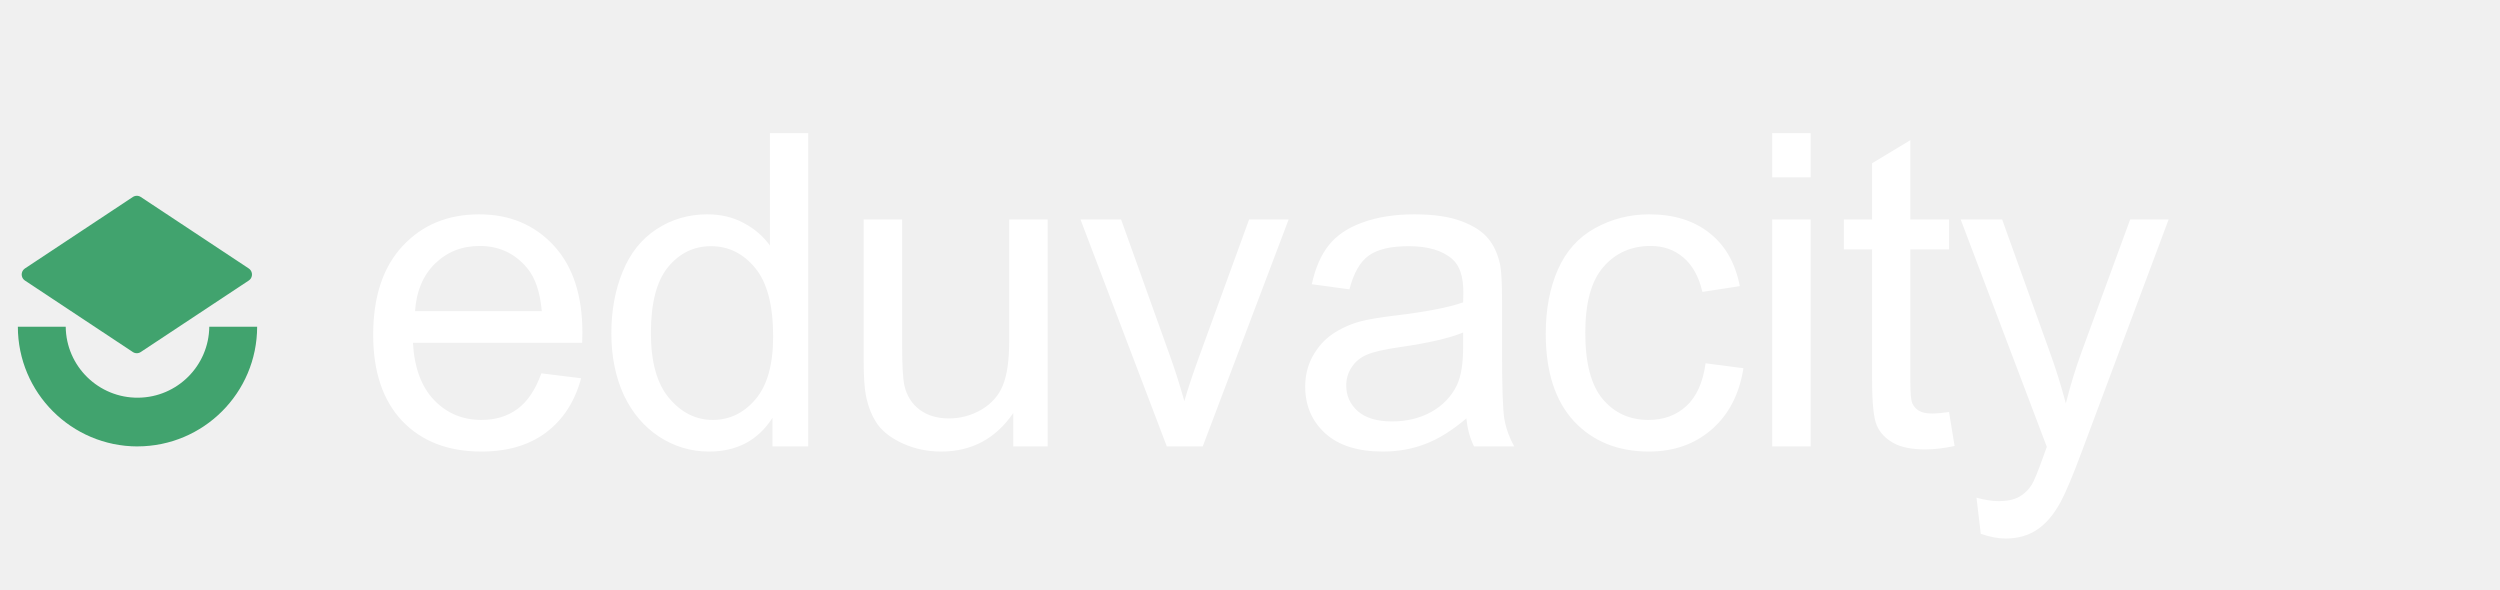
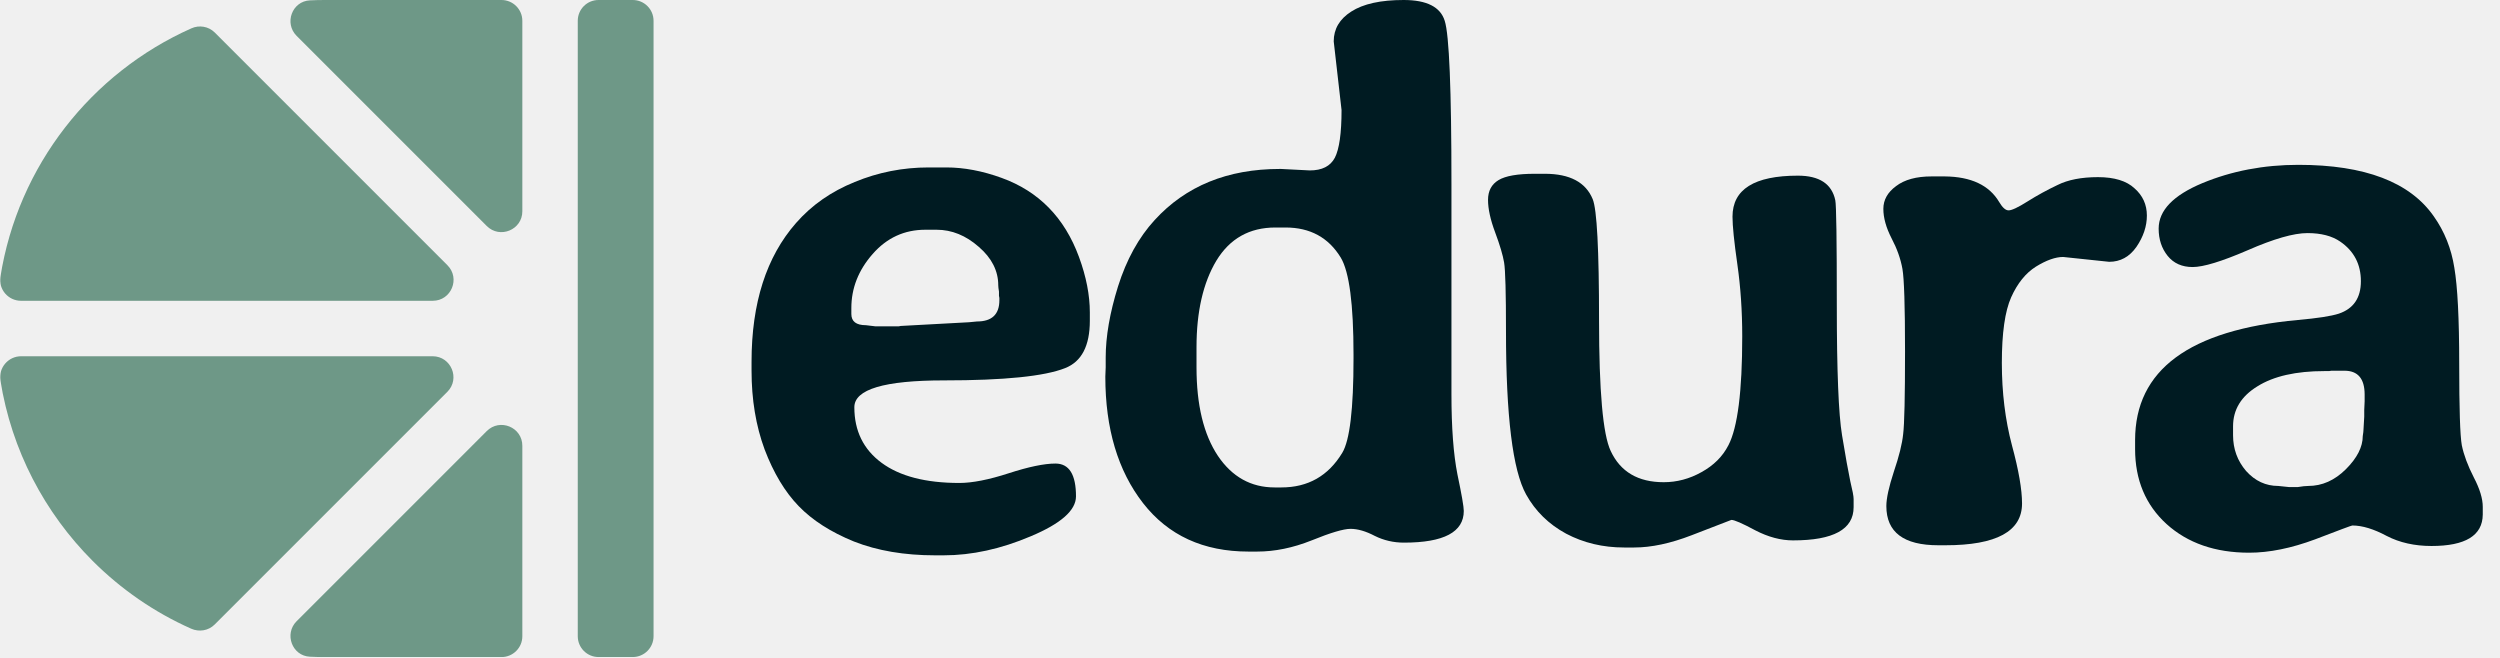
- <svg xmlns="http://www.w3.org/2000/svg" width="140" height="33" viewBox="0 0 140 33" fill="none">
-   <path d="M13.928 15.711L7.884 19.712C7.748 19.803 7.573 19.803 7.436 19.712L1.397 15.711C1.21 15.587 1.158 15.335 1.283 15.147C1.312 15.102 1.352 15.065 1.397 15.033L7.438 11.032C7.574 10.942 7.75 10.942 7.886 11.032L13.929 15.033C14.117 15.157 14.168 15.41 14.044 15.597C14.014 15.642 13.975 15.68 13.929 15.711H13.928Z" fill="#41A36E" />
-   <path d="M7.7 25C4.001 24.994 1.004 21.997 1 18.298H3.68C3.705 20.518 5.527 22.297 7.747 22.271C9.93 22.246 11.695 20.481 11.72 18.298H14.4C14.396 21.997 11.397 24.994 7.698 24.998L7.7 25Z" fill="#41A36E" />
-   <path d="M30.317 20.907L32.543 21.182C32.191 22.483 31.541 23.492 30.592 24.21C29.642 24.928 28.43 25.287 26.953 25.287C25.094 25.287 23.618 24.717 22.525 23.576C21.44 22.427 20.898 20.819 20.898 18.753C20.898 16.614 21.448 14.955 22.549 13.774C23.65 12.593 25.078 12.003 26.834 12.003C28.533 12.003 29.922 12.581 30.999 13.738C32.076 14.895 32.614 16.523 32.614 18.621C32.614 18.749 32.61 18.94 32.602 19.195H23.124C23.203 20.592 23.598 21.661 24.308 22.403C25.019 23.145 25.904 23.516 26.965 23.516C27.755 23.516 28.43 23.308 28.988 22.894C29.547 22.479 29.989 21.817 30.317 20.907ZM23.243 17.424H30.34C30.245 16.355 29.973 15.553 29.527 15.019C28.84 14.189 27.951 13.774 26.858 13.774C25.868 13.774 25.035 14.105 24.356 14.767C23.686 15.43 23.315 16.315 23.243 17.424ZM43.26 25V23.396C42.454 24.657 41.27 25.287 39.706 25.287C38.692 25.287 37.759 25.008 36.905 24.45C36.059 23.891 35.401 23.113 34.93 22.116C34.468 21.11 34.236 19.957 34.236 18.657C34.236 17.388 34.448 16.239 34.871 15.21C35.294 14.173 35.928 13.379 36.773 12.829C37.619 12.278 38.565 12.003 39.61 12.003C40.376 12.003 41.058 12.166 41.657 12.493C42.255 12.812 42.742 13.231 43.117 13.75V7.455H45.259V25H43.26ZM36.45 18.657C36.45 20.285 36.794 21.501 37.48 22.307C38.166 23.113 38.976 23.516 39.909 23.516C40.851 23.516 41.648 23.133 42.303 22.367C42.965 21.593 43.296 20.416 43.296 18.836C43.296 17.097 42.961 15.82 42.291 15.007C41.621 14.193 40.795 13.786 39.813 13.786C38.856 13.786 38.054 14.177 37.408 14.959C36.77 15.741 36.45 16.973 36.45 18.657ZM56.742 25V23.133C55.753 24.569 54.409 25.287 52.709 25.287C51.959 25.287 51.257 25.144 50.603 24.856C49.957 24.569 49.474 24.21 49.155 23.779C48.844 23.34 48.624 22.806 48.496 22.175C48.409 21.753 48.365 21.082 48.365 20.165V12.29H50.519V19.339C50.519 20.464 50.563 21.222 50.651 21.613C50.786 22.18 51.074 22.626 51.512 22.953C51.951 23.273 52.494 23.432 53.14 23.432C53.786 23.432 54.393 23.269 54.959 22.942C55.526 22.606 55.925 22.156 56.156 21.589C56.395 21.015 56.515 20.185 56.515 19.1V12.29H58.669V25H56.742ZM65.342 25L60.507 12.29H62.781L65.509 19.902C65.805 20.723 66.076 21.577 66.323 22.463C66.515 21.793 66.782 20.987 67.125 20.045L69.95 12.29H72.164L67.353 25H65.342ZM82.115 23.432C81.317 24.11 80.547 24.589 79.805 24.868C79.071 25.148 78.281 25.287 77.436 25.287C76.04 25.287 74.966 24.948 74.216 24.27C73.466 23.584 73.091 22.71 73.091 21.649C73.091 21.027 73.231 20.46 73.51 19.95C73.797 19.431 74.168 19.016 74.623 18.705C75.086 18.394 75.605 18.158 76.179 17.999C76.602 17.887 77.24 17.779 78.094 17.675C79.833 17.468 81.114 17.221 81.936 16.933C81.944 16.638 81.948 16.451 81.948 16.371C81.948 15.493 81.744 14.875 81.337 14.516C80.787 14.029 79.969 13.786 78.884 13.786C77.871 13.786 77.121 13.965 76.634 14.325C76.155 14.675 75.8 15.302 75.569 16.203L73.462 15.916C73.654 15.015 73.969 14.289 74.408 13.738C74.847 13.18 75.481 12.753 76.311 12.457C77.141 12.154 78.102 12.003 79.195 12.003C80.28 12.003 81.162 12.13 81.84 12.386C82.518 12.641 83.017 12.964 83.336 13.355C83.655 13.738 83.879 14.225 84.006 14.815C84.078 15.182 84.114 15.844 84.114 16.802V19.674C84.114 21.677 84.158 22.945 84.246 23.48C84.341 24.007 84.525 24.513 84.796 25H82.546C82.323 24.553 82.179 24.031 82.115 23.432ZM81.936 18.621C81.154 18.94 79.981 19.211 78.417 19.435C77.531 19.562 76.905 19.706 76.538 19.866C76.171 20.025 75.888 20.261 75.689 20.572C75.489 20.875 75.389 21.214 75.389 21.589C75.389 22.164 75.605 22.642 76.035 23.025C76.474 23.408 77.113 23.6 77.95 23.6C78.78 23.6 79.518 23.42 80.165 23.061C80.811 22.694 81.285 22.195 81.589 21.565C81.82 21.078 81.936 20.36 81.936 19.411V18.621ZM95.514 20.344L97.632 20.62C97.401 22.08 96.806 23.225 95.849 24.055C94.9 24.876 93.731 25.287 92.342 25.287C90.603 25.287 89.203 24.721 88.141 23.588C87.088 22.447 86.562 20.815 86.562 18.693C86.562 17.32 86.789 16.12 87.244 15.09C87.699 14.061 88.389 13.291 89.314 12.781C90.248 12.262 91.261 12.003 92.354 12.003C93.735 12.003 94.864 12.354 95.741 13.056C96.619 13.75 97.181 14.739 97.429 16.024L95.334 16.347C95.135 15.493 94.78 14.851 94.269 14.42C93.766 13.989 93.156 13.774 92.438 13.774C91.353 13.774 90.471 14.165 89.793 14.947C89.115 15.721 88.776 16.95 88.776 18.633C88.776 20.34 89.103 21.581 89.757 22.355C90.411 23.129 91.265 23.516 92.318 23.516C93.164 23.516 93.87 23.257 94.437 22.738C95.003 22.219 95.362 21.422 95.514 20.344ZM99.242 9.932V7.455H101.396V9.932H99.242ZM99.242 25V12.29H101.396V25H99.242ZM109.146 23.073L109.457 24.976C108.851 25.104 108.308 25.168 107.829 25.168C107.048 25.168 106.441 25.044 106.01 24.797C105.579 24.549 105.276 24.226 105.101 23.827C104.925 23.42 104.837 22.57 104.837 21.278V13.965H103.258V12.29H104.837V9.142L106.98 7.85V12.29H109.146V13.965H106.98V21.398C106.98 22.012 107.016 22.407 107.087 22.582C107.167 22.758 107.291 22.898 107.458 23.001C107.634 23.105 107.881 23.157 108.2 23.157C108.44 23.157 108.755 23.129 109.146 23.073ZM110.923 29.895L110.684 27.872C111.155 28 111.566 28.064 111.917 28.064C112.396 28.064 112.779 27.984 113.066 27.825C113.353 27.665 113.588 27.442 113.772 27.154C113.908 26.939 114.127 26.404 114.43 25.55C114.47 25.431 114.534 25.255 114.622 25.024L109.798 12.29H112.12L114.765 19.65C115.108 20.584 115.415 21.565 115.687 22.594C115.934 21.605 116.229 20.64 116.572 19.698L119.289 12.29H121.443L116.608 25.215C116.09 26.612 115.687 27.573 115.4 28.1C115.017 28.81 114.578 29.328 114.083 29.656C113.588 29.991 112.998 30.158 112.312 30.158C111.897 30.158 111.434 30.07 110.923 29.895Z" fill="white" />
+ <svg xmlns="http://www.w3.org/2000/svg" width="76" height="20" viewBox="0 0 76 20" fill="none">
+   <g clip-path="url(#clip0_4_9677)">
+     <mask id="mask0_4_9677" style="mask-type:luminance" maskUnits="userSpaceOnUse" x="0" y="0" width="76" height="20">
+       <path d="M75.515 0H0.005V19.974H75.515V0Z" fill="white" />
+     </mask>
+     <g mask="url(#mask0_4_9677)">
+       <path d="M15.879 0.632C15.879 0.284 15.595 2.49711e-07 15.246 2.3448e-07L9.882 0C9.728 -6.75594e-09 9.573 0.003 9.421 0.011C8.879 0.037 8.632 0.705 9.017 1.09L14.797 6.87C15.196 7.269 15.879 6.986 15.879 6.424V0.632Z" fill="#6E9887" />
+       <path d="M0.642 9.144H13.155C13.72 9.144 14.001 8.461 13.601 8.062L6.529 0.989C6.34 0.801 6.057 0.753 5.815 0.863C2.783 2.214 0.546 5.033 0.012 8.419C-0.047 8.801 0.254 9.144 0.639 9.144H0.642Z" fill="#6E9887" />
+       <path d="M0.642 10.83C0.254 10.83 -0.047 11.176 0.012 11.561C0.35 13.688 1.358 15.59 2.814 17.049C3.674 17.909 4.685 18.611 5.809 19.111C6.054 19.221 6.338 19.173 6.526 18.985L13.599 11.912C13.998 11.513 13.714 10.83 13.152 10.83H0.639H0.642Z" fill="#6E9887" />
+       <path d="M19.868 19.341V0.632C19.868 0.283 19.585 6.07235e-08 19.235 4.54167e-08L18.196 0C17.846 -1.52347e-08 17.564 0.283 17.564 0.632V19.341C17.564 19.69 17.846 19.974 18.196 19.974H19.235C19.585 19.974 19.868 19.69 19.868 19.341Z" fill="#6E9887" />
+       <path d="M9.017 18.885C8.632 19.27 8.879 19.939 9.421 19.964C9.573 19.972 9.728 19.975 9.882 19.975H15.246C15.595 19.975 15.879 19.691 15.879 19.343V13.551C15.879 12.987 15.196 12.706 14.797 13.105L9.017 18.885Z" fill="#6E9887" />
+       <path d="M30.381 9.127V9.059L30.369 8.991V8.866C30.354 8.775 30.347 8.711 30.347 8.673C30.347 8.235 30.15 7.845 29.756 7.505C29.362 7.158 28.934 6.984 28.472 6.984H28.131C27.494 6.984 26.96 7.229 26.529 7.721C26.097 8.212 25.881 8.76 25.881 9.365V9.546C25.881 9.773 26.029 9.886 26.324 9.886L26.608 9.92H27.324L27.381 9.909L29.46 9.796L29.699 9.773C30.154 9.773 30.381 9.557 30.381 9.127ZM32.381 11.19C31.752 11.44 30.525 11.564 28.699 11.564C26.881 11.564 25.972 11.836 25.972 12.38C25.972 13.098 26.248 13.662 26.801 14.07C27.354 14.478 28.142 14.682 29.165 14.682C29.559 14.682 30.059 14.584 30.665 14.387C31.271 14.191 31.744 14.092 32.085 14.092C32.502 14.092 32.71 14.425 32.71 15.09C32.71 15.514 32.252 15.918 31.335 16.303C30.426 16.689 29.544 16.882 28.688 16.882H28.426C27.494 16.882 26.672 16.742 25.96 16.462C25.256 16.175 24.695 15.816 24.279 15.385C23.862 14.954 23.517 14.38 23.244 13.662C22.979 12.944 22.847 12.146 22.847 11.269V10.997C22.847 9.213 23.297 7.808 24.199 6.78C24.676 6.235 25.271 5.82 25.983 5.533C26.695 5.238 27.445 5.09 28.233 5.09H28.767C29.305 5.09 29.866 5.196 30.449 5.408C31.578 5.816 32.362 6.617 32.801 7.811C33.021 8.409 33.131 8.972 33.131 9.501V9.75C33.131 10.514 32.881 10.993 32.381 11.19Z" fill="#001B22" />
+       <path d="M36.374 10.556V11.168C36.374 12.309 36.59 13.205 37.022 13.855C37.454 14.497 38.03 14.818 38.749 14.818H38.954C39.764 14.818 40.382 14.467 40.806 13.764C41.033 13.386 41.147 12.43 41.147 10.896V10.782C41.147 9.248 41.018 8.265 40.761 7.834C40.389 7.222 39.829 6.916 39.079 6.916H38.772C37.984 6.916 37.386 7.252 36.977 7.925C36.575 8.598 36.374 9.475 36.374 10.556ZM44.499 15.533C44.499 16.175 43.893 16.496 42.681 16.496C42.363 16.496 42.068 16.428 41.795 16.292C41.522 16.149 41.276 16.077 41.056 16.077C40.844 16.077 40.45 16.194 39.874 16.428C39.306 16.655 38.753 16.768 38.215 16.768H37.954C36.583 16.768 35.514 16.277 34.749 15.295C33.984 14.312 33.602 13.031 33.602 11.451L33.613 11.168V10.873C33.613 10.23 33.738 9.509 33.988 8.707C34.245 7.891 34.617 7.218 35.102 6.689C36.049 5.654 37.317 5.136 38.908 5.136H38.943L39.818 5.181C40.189 5.181 40.443 5.053 40.579 4.796C40.715 4.531 40.783 4.048 40.783 3.345L40.545 1.258C40.545 0.881 40.723 0.578 41.079 0.351C41.443 0.117 41.973 0 42.67 0C43.374 0 43.791 0.212 43.92 0.635C44.056 1.058 44.124 2.713 44.124 5.601V11.984C44.124 12.997 44.185 13.809 44.306 14.422C44.435 15.034 44.499 15.404 44.499 15.533Z" fill="#001B22" />
+       <path d="M56.35 15.419C56.35 16.092 55.736 16.428 54.509 16.428C54.138 16.428 53.755 16.326 53.361 16.122C52.967 15.91 52.725 15.805 52.634 15.805L51.429 16.27C50.786 16.519 50.202 16.644 49.679 16.644H49.373C48.729 16.644 48.142 16.504 47.611 16.224C47.081 15.937 46.676 15.54 46.395 15.034C45.986 14.3 45.782 12.645 45.782 10.068C45.782 8.904 45.763 8.208 45.725 7.982C45.687 7.755 45.596 7.449 45.452 7.063C45.308 6.678 45.236 6.349 45.236 6.077C45.236 5.805 45.342 5.604 45.554 5.476C45.767 5.347 46.134 5.283 46.657 5.283H46.964C47.721 5.283 48.206 5.54 48.418 6.054C48.547 6.364 48.611 7.592 48.611 9.739C48.611 11.886 48.729 13.208 48.964 13.707C49.259 14.342 49.797 14.659 50.577 14.659C50.979 14.659 51.361 14.557 51.725 14.353C52.096 14.149 52.369 13.877 52.543 13.537C52.824 13 52.964 11.897 52.964 10.226C52.964 9.455 52.914 8.726 52.816 8.038C52.717 7.35 52.668 6.867 52.668 6.587C52.668 5.756 53.331 5.34 54.657 5.34C55.308 5.34 55.687 5.589 55.793 6.088C55.824 6.232 55.839 7.298 55.839 9.285C55.839 11.273 55.892 12.588 55.998 13.231C56.104 13.873 56.187 14.338 56.248 14.626C56.316 14.905 56.35 15.086 56.35 15.17V15.419Z" fill="#001B22" />
+       <path d="M58.72 5.363H59.118C59.921 5.37 60.474 5.631 60.777 6.145C60.875 6.311 60.97 6.395 61.061 6.395C61.159 6.395 61.352 6.304 61.64 6.122C61.928 5.941 62.231 5.775 62.549 5.624C62.868 5.465 63.277 5.385 63.777 5.385C64.277 5.385 64.648 5.499 64.89 5.726C65.14 5.945 65.265 6.221 65.265 6.553C65.265 6.878 65.159 7.196 64.947 7.506C64.735 7.808 64.459 7.959 64.118 7.959L62.72 7.812C62.485 7.812 62.209 7.91 61.89 8.107C61.58 8.303 61.33 8.613 61.14 9.036C60.951 9.459 60.856 10.125 60.856 11.032C60.856 11.931 60.959 12.766 61.163 13.537C61.368 14.293 61.47 14.883 61.47 15.306C61.47 16.152 60.693 16.576 59.14 16.576H58.924C57.871 16.576 57.345 16.179 57.345 15.385C57.345 15.151 57.421 14.803 57.572 14.342C57.731 13.874 57.826 13.492 57.856 13.197C57.894 12.895 57.913 12.056 57.913 10.68C57.913 9.305 57.886 8.469 57.834 8.175C57.78 7.872 57.671 7.562 57.504 7.245C57.337 6.92 57.254 6.621 57.254 6.349C57.254 6.077 57.383 5.847 57.64 5.658C57.898 5.461 58.258 5.363 58.72 5.363Z" fill="#001B22" />
+       <path d="M70.169 14.773C70.593 14.773 70.975 14.603 71.316 14.263C71.657 13.923 71.828 13.586 71.828 13.254C71.843 13.163 71.85 13.099 71.85 13.061L71.873 12.664C71.873 12.596 71.873 12.528 71.873 12.46L71.885 12.199V11.995C71.885 11.511 71.68 11.27 71.271 11.27H70.873L70.805 11.281H70.669C69.797 11.281 69.116 11.436 68.623 11.746C68.131 12.048 67.885 12.453 67.885 12.959V13.231C67.885 13.647 68.017 14.01 68.282 14.319C68.555 14.622 68.881 14.773 69.26 14.773L69.589 14.807H69.85C69.987 14.784 70.093 14.773 70.169 14.773ZM75.476 15.646C75.468 16.281 74.949 16.598 73.918 16.598C73.403 16.598 72.949 16.496 72.555 16.292C72.161 16.081 71.813 15.975 71.51 15.975C71.487 15.975 71.112 16.115 70.385 16.394C69.657 16.666 68.987 16.802 68.373 16.802C67.343 16.802 66.506 16.511 65.862 15.93C65.225 15.348 64.907 14.588 64.907 13.651V13.379C64.907 11.247 66.555 10.03 69.85 9.728C70.449 9.675 70.866 9.611 71.1 9.535C71.547 9.384 71.771 9.055 71.771 8.549C71.771 8.035 71.562 7.634 71.146 7.347C70.896 7.173 70.562 7.086 70.146 7.086C69.729 7.086 69.123 7.26 68.328 7.608C67.54 7.948 66.983 8.118 66.657 8.118C66.332 8.118 66.078 8.004 65.896 7.778C65.714 7.551 65.623 7.275 65.623 6.95C65.623 6.398 66.066 5.937 66.953 5.567C67.847 5.196 68.82 5.011 69.873 5.011C71.888 5.011 73.26 5.533 73.987 6.576C74.313 7.037 74.521 7.558 74.612 8.14C74.71 8.715 74.76 9.686 74.76 11.054C74.76 12.415 74.786 13.242 74.839 13.537C74.9 13.832 75.021 14.157 75.203 14.512C75.385 14.86 75.476 15.159 75.476 15.408V15.646Z" fill="#001B22" />
+     </g>
+   </g>
+   <defs>
+     <clipPath id="clip0_4_9677">
+       <rect width="75.523" height="20" fill="white" />
+     </clipPath>
+   </defs>
</svg>
